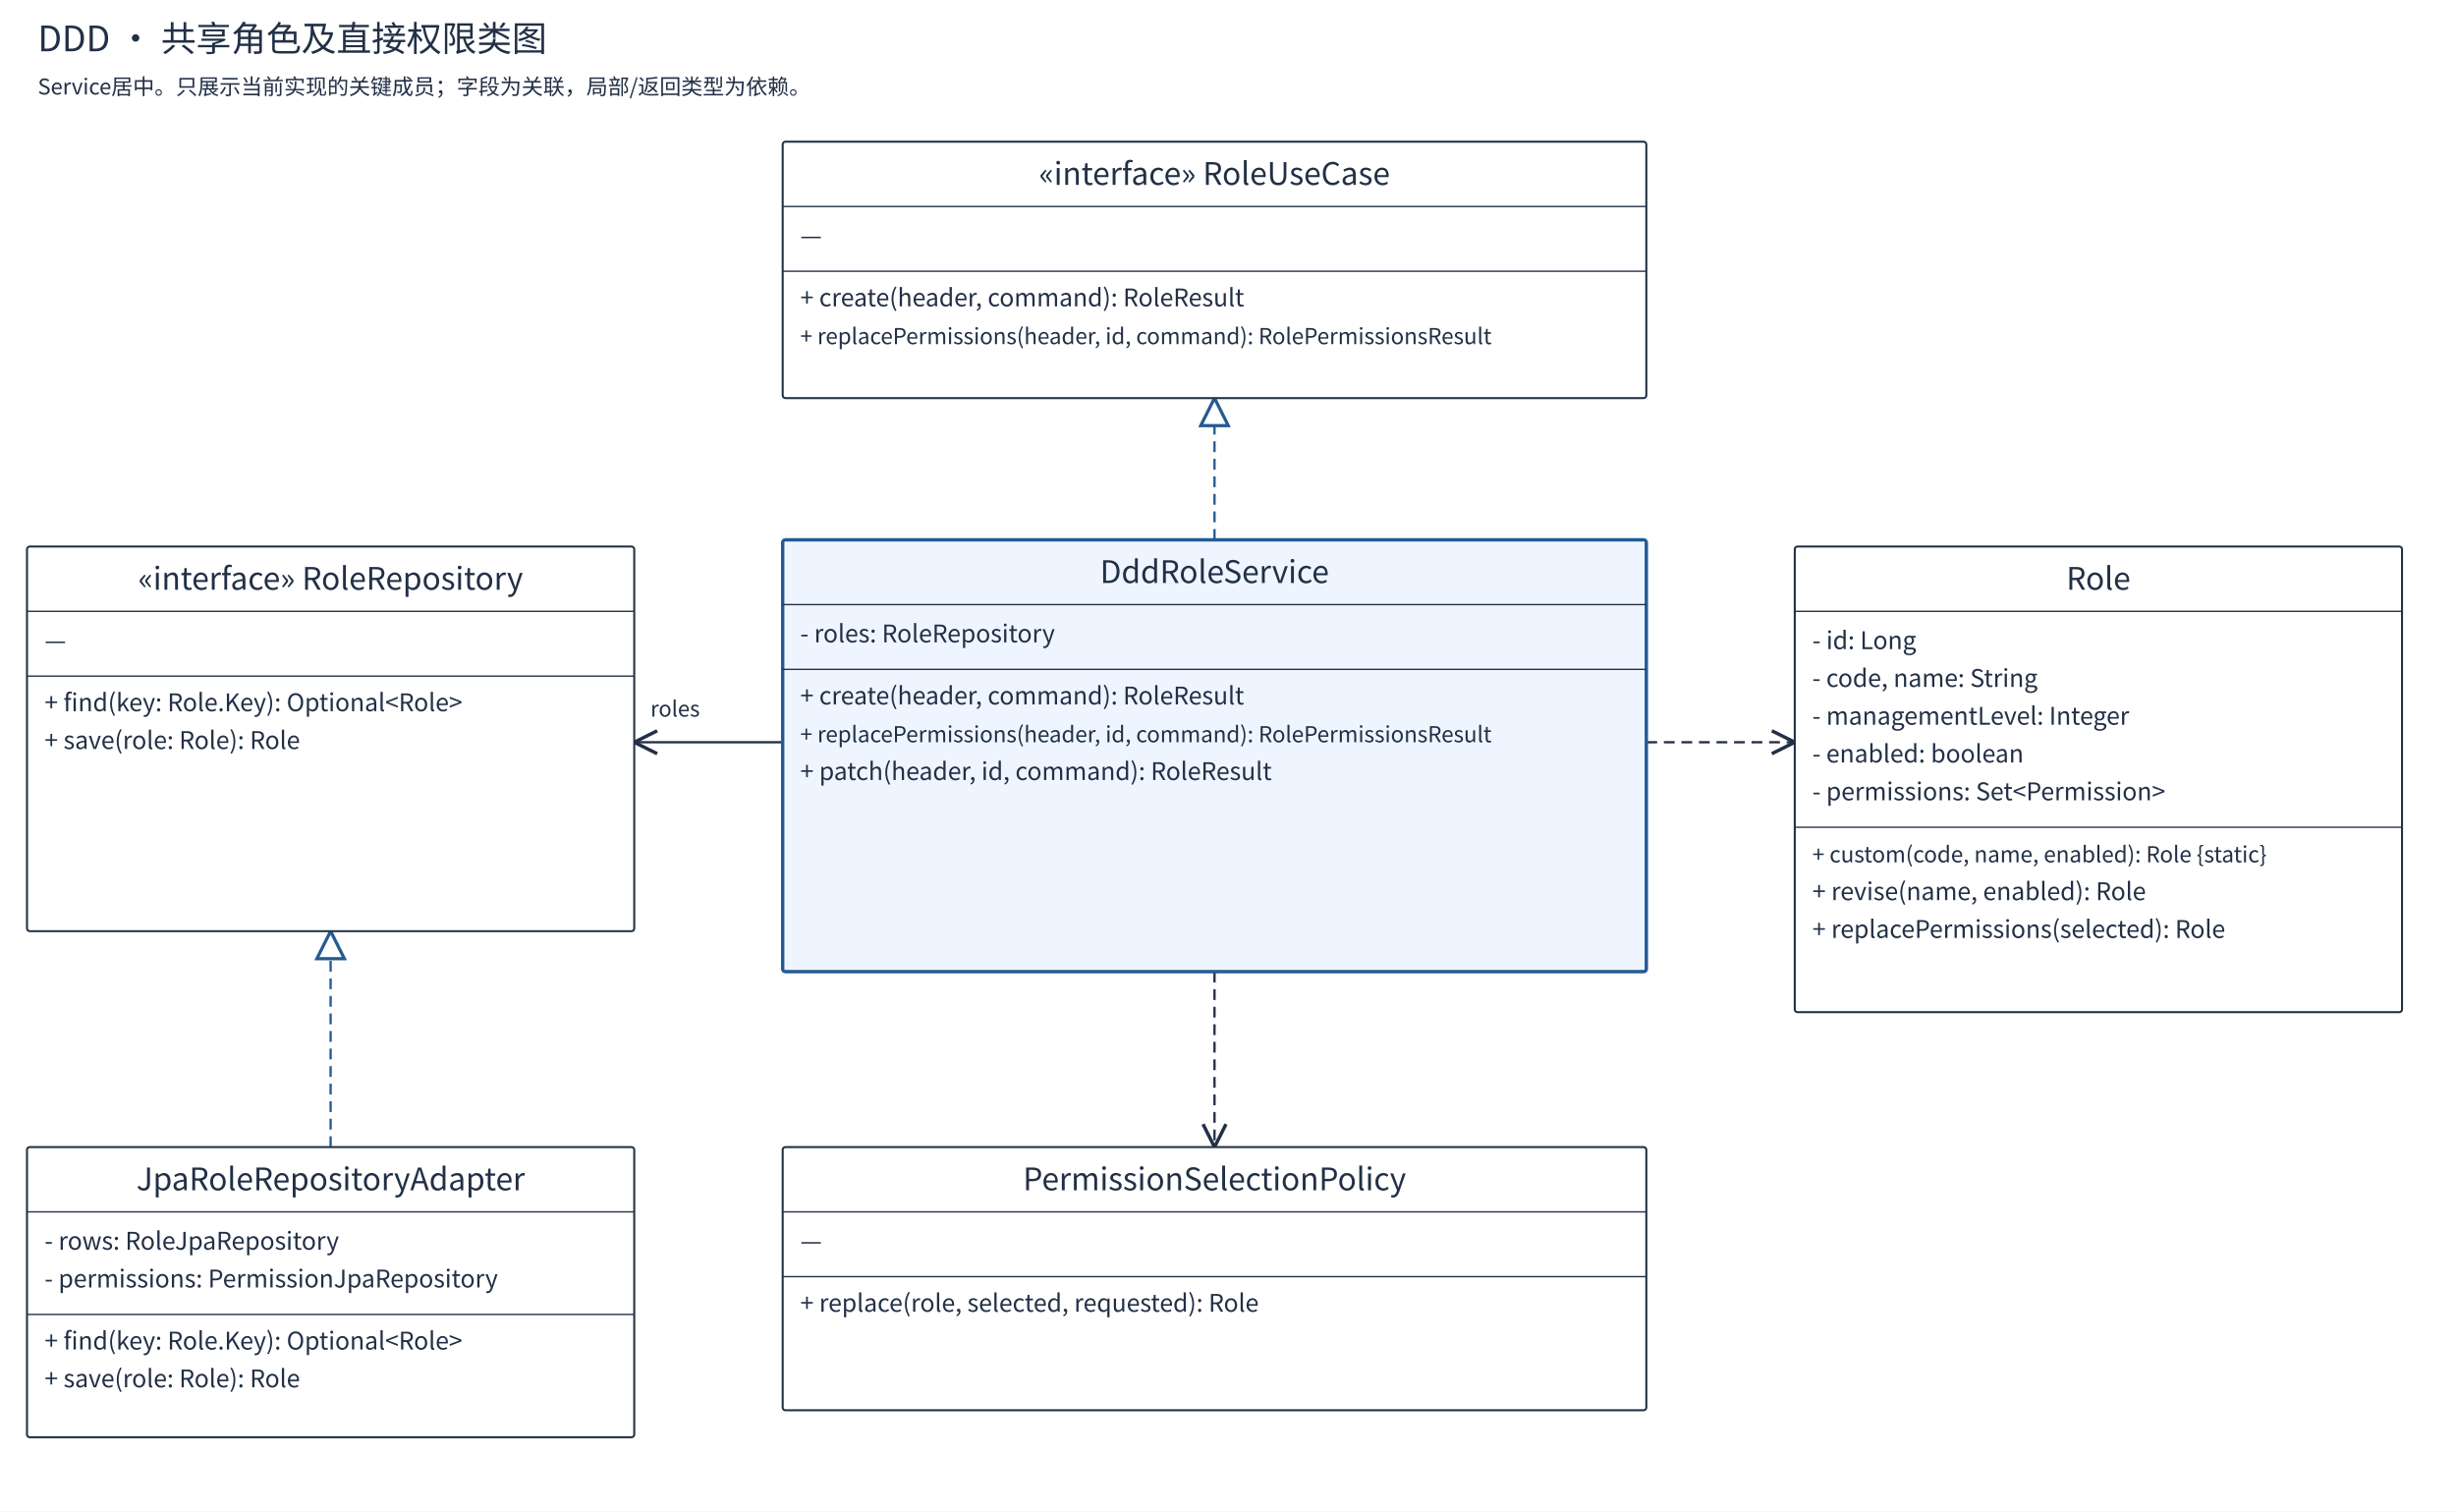
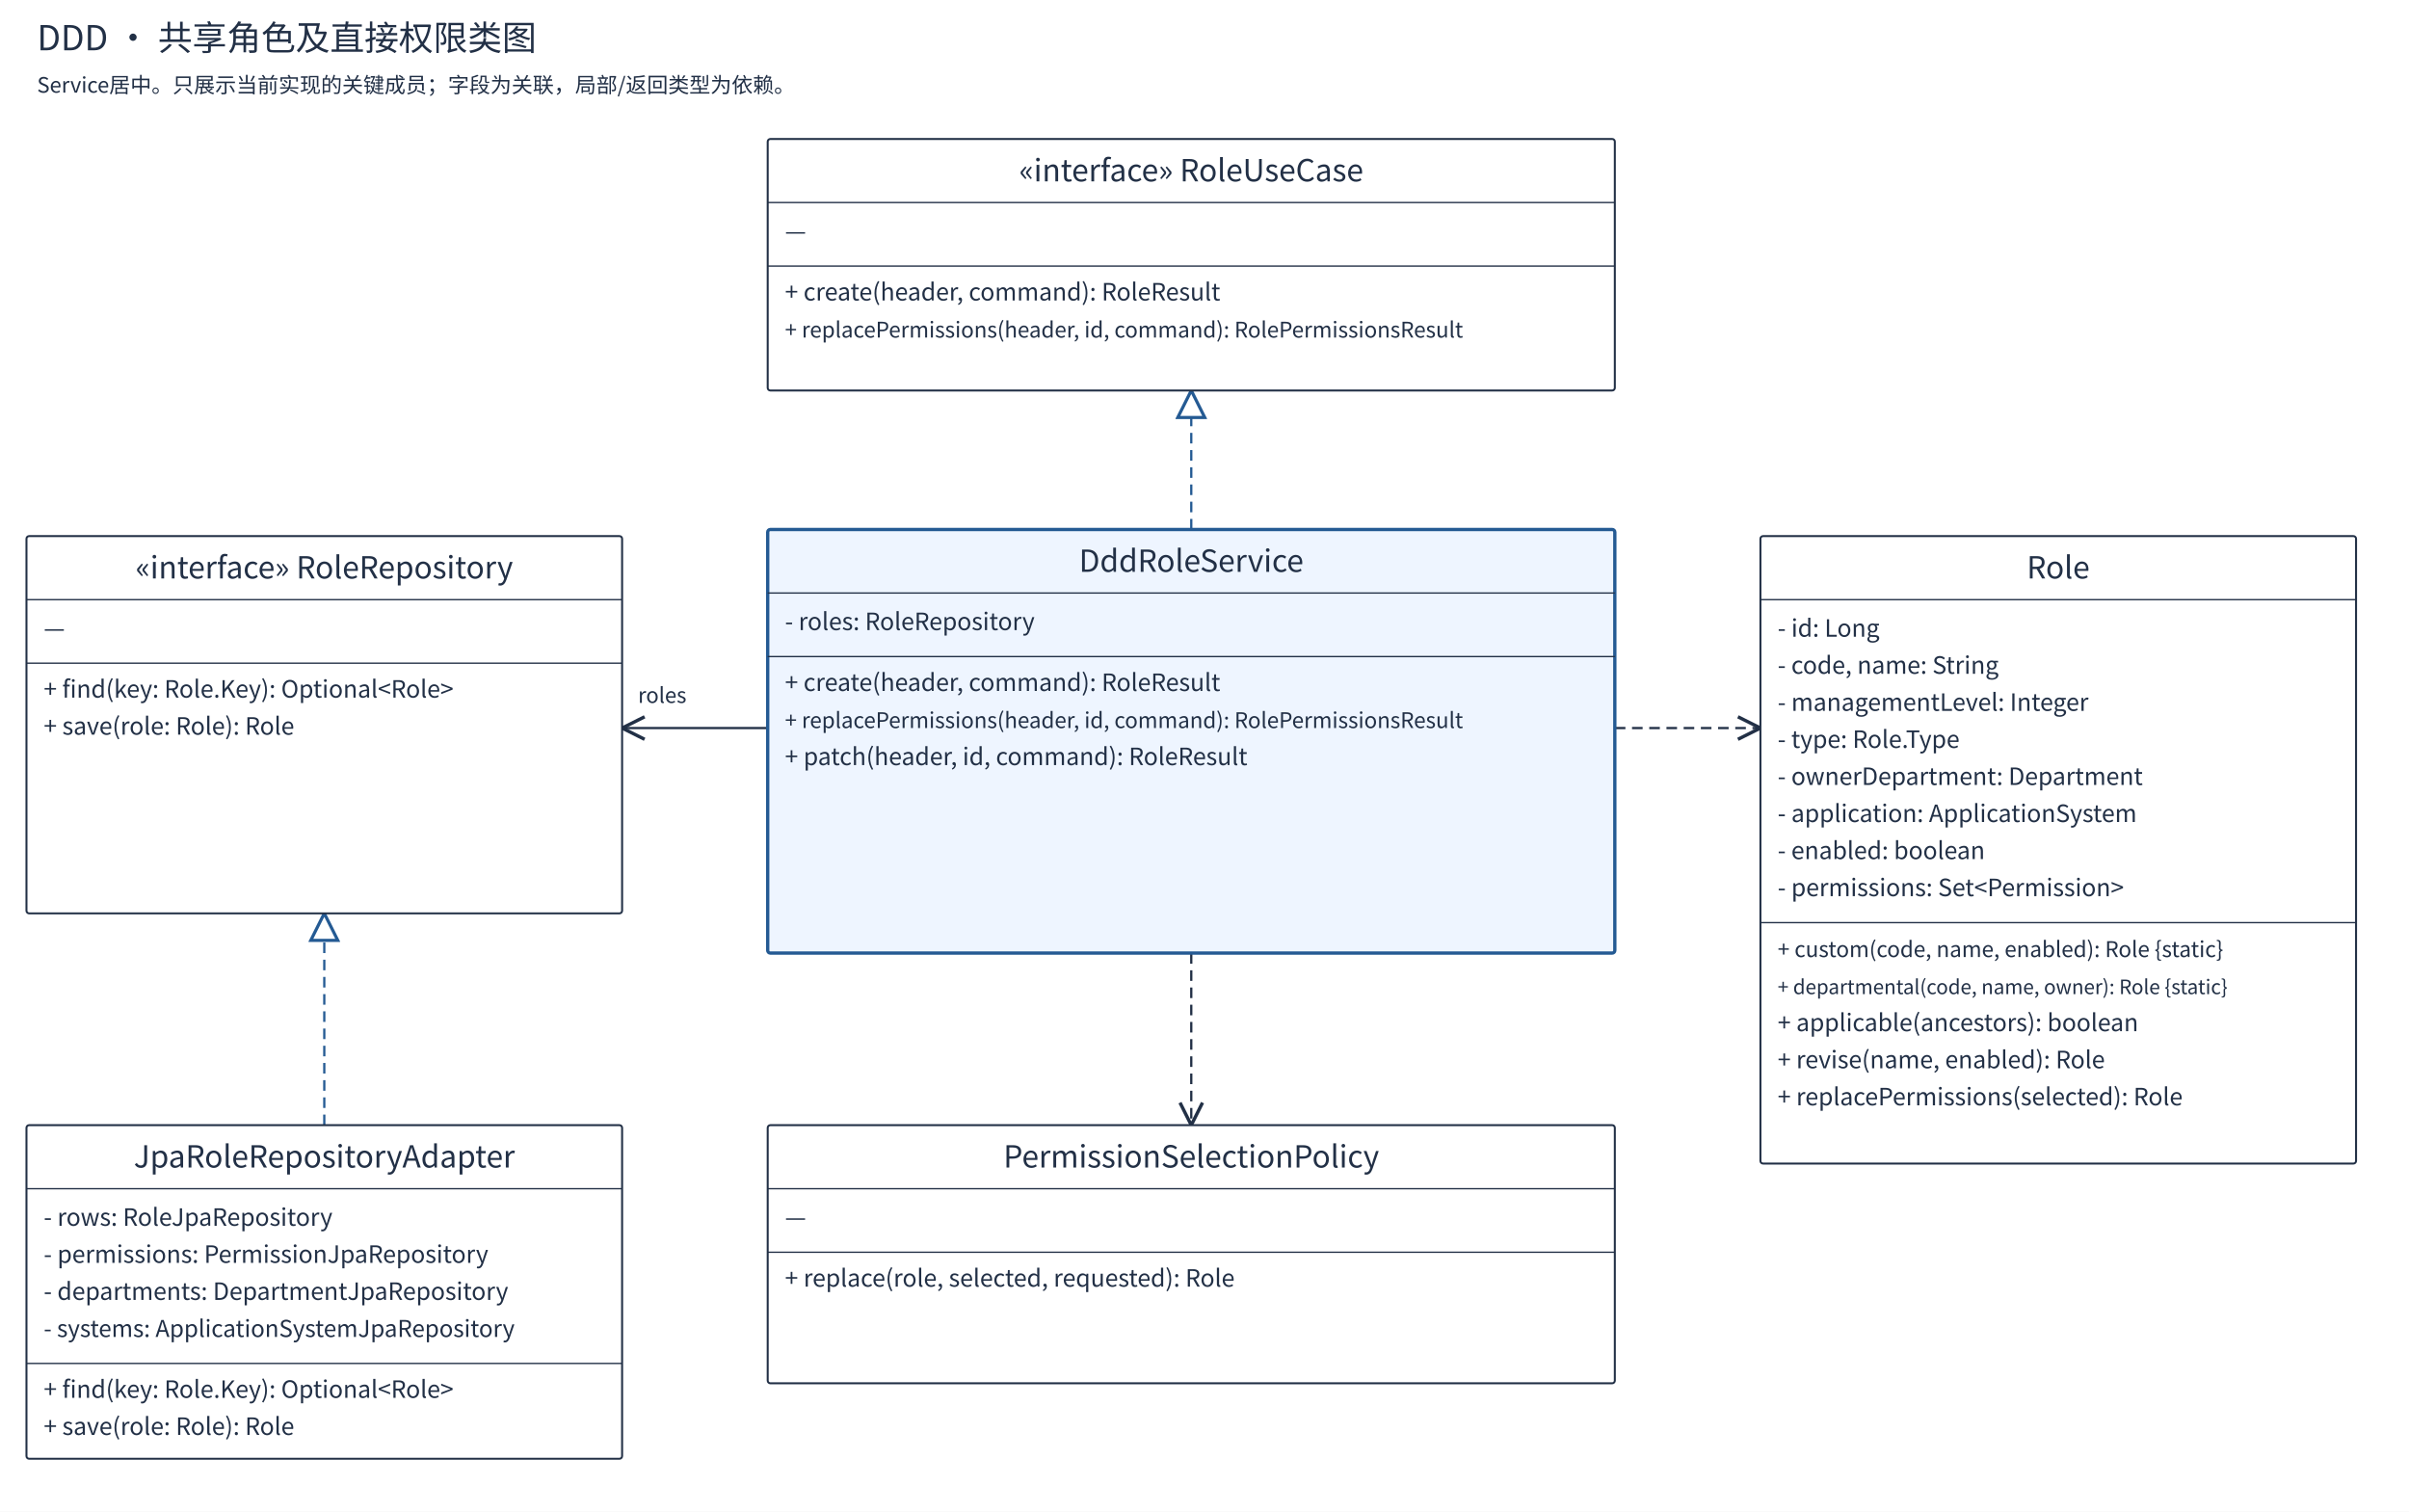
- <svg xmlns="http://www.w3.org/2000/svg" width="1820" height="1120" viewBox="0 0 1820 1120">
+ <svg xmlns="http://www.w3.org/2000/svg" width="1820" height="1142" viewBox="0 0 1820 1142">
  <defs>
    <marker id="open" markerWidth="12" markerHeight="12" refX="11" refY="6" orient="auto">
      <path d="M1,1 L11,6 L1,11" fill="none" stroke="#223046" stroke-width="1.5" />
    </marker>
    <marker id="triangle" markerWidth="14" markerHeight="14" refX="13" refY="7" orient="auto">
      <path d="M1,1 L13,7 L1,13 Z" fill="white" stroke="#245a93" stroke-width="1.4" />
    </marker>
    <marker id="filled" markerWidth="12" markerHeight="12" refX="11" refY="6" orient="auto">
      <path d="M1,1 L11,6 L1,11 Z" fill="#223046" />
    </marker>
  </defs>
  <rect width="100%" height="100%" fill="white" />
  <g font-family="Microsoft YaHei,Noto Sans CJK SC,Arial,sans-serif">
    <text x="28" y="38" font-size="26" text-anchor="start" fill="#223046">DDD · 共享角色及直接权限类图</text>
    <text x="28" y="70" font-size="16" text-anchor="start" fill="#223046">Service居中。只展示当前实现的关键成员；字段为关联，局部/返回类型为依赖。</text>
    <polyline points="900,400 900,295" fill="none" stroke="#245a93" stroke-width="1.7" stroke-dasharray="8 5" marker-end="url(#triangle)" />
    <polyline points="580,550 470,550" fill="none" stroke="#223046" stroke-width="1.7" marker-end="url(#open)" />
    <text x="482" y="531" font-size="16" text-anchor="start" fill="#223046">roles</text>
    <polyline points="1220,550 1330,550" fill="none" stroke="#223046" stroke-width="1.7" stroke-dasharray="8 5" marker-end="url(#open)" />
    <polyline points="900,720 900,850" fill="none" stroke="#223046" stroke-width="1.7" stroke-dasharray="8 5" marker-end="url(#open)" />
    <polyline points="245,850 245,690" fill="none" stroke="#245a93" stroke-width="1.7" stroke-dasharray="8 5" marker-end="url(#triangle)" />
    <rect x="580" y="400" width="640" height="320" rx="2" fill="#eef5ff" stroke="#245a93" stroke-width="2.5" />
    <path d="M580,448H1220 M580,496H1220" stroke="#223046" />
    <text x="900" y="432" font-size="23" text-anchor="middle" fill="#223046">DddRoleService</text>
    <text x="593" y="476" font-size="18" text-anchor="start" fill="#223046">- roles: RoleRepository</text>
    <text x="593" y="522" font-size="18" text-anchor="start" fill="#223046">+ create(header, command): RoleResult</text>
    <text x="593" y="550" font-size="16.261" text-anchor="start" fill="#223046">+ replacePermissions(header, id, command): RolePermissionsResult</text>
    <text x="593" y="578" font-size="18" text-anchor="start" fill="#223046">+ patch(header, id, command): RoleResult</text>
    <rect x="580" y="105" width="640" height="190" rx="2" fill="white" stroke="#223046" stroke-width="1.5" />
    <path d="M580,153H1220 M580,201H1220" stroke="#223046" />
    <text x="900" y="137" font-size="23" text-anchor="middle" fill="#223046">«interface» RoleUseCase</text>
    <text x="593" y="181" font-size="18" text-anchor="start" fill="#223046">—</text>
    <text x="593" y="227" font-size="18" text-anchor="start" fill="#223046">+ create(header, command): RoleResult</text>
    <text x="593" y="255" font-size="16.261" text-anchor="start" fill="#223046">+ replacePermissions(header, id, command): RolePermissionsResult</text>
    <rect x="20" y="405" width="450" height="285" rx="2" fill="white" stroke="#223046" stroke-width="1.5" />
    <path d="M20,453H470 M20,501H470" stroke="#223046" />
    <text x="245" y="437" font-size="23" text-anchor="middle" fill="#223046">«interface» RoleRepository</text>
    <text x="33" y="481" font-size="18" text-anchor="start" fill="#223046">—</text>
    <text x="33" y="527" font-size="18" text-anchor="start" fill="#223046">+ find(key: Role.Key): Optional&lt;Role&gt;</text>
    <text x="33" y="555" font-size="18" text-anchor="start" fill="#223046">+ save(role: Role): Role</text>
-     <rect x="1330" y="405" width="450" height="345" rx="2" fill="white" stroke="#223046" stroke-width="1.5" />
-     <path d="M1330,453H1780 M1330,613H1780" stroke="#223046" />
+     <rect x="1330" y="405" width="450" height="474" rx="2" fill="white" stroke="#223046" stroke-width="1.5" />
+     <path d="M1330,453H1780 M1330,697H1780" stroke="#223046" />
    <text x="1555" y="437" font-size="23" text-anchor="middle" fill="#223046">Role</text>
    <text x="1343" y="481" font-size="18" text-anchor="start" fill="#223046">- id: Long</text>
    <text x="1343" y="509" font-size="18" text-anchor="start" fill="#223046">- code, name: String</text>
    <text x="1343" y="537" font-size="18" text-anchor="start" fill="#223046">- managementLevel: Integer</text>
-     <text x="1343" y="565" font-size="18" text-anchor="start" fill="#223046">- enabled: boolean</text>
-     <text x="1343" y="593" font-size="18" text-anchor="start" fill="#223046">- permissions: Set&lt;Permission&gt;</text>
-     <text x="1343" y="639" font-size="16.333" text-anchor="start" fill="#223046">+ custom(code, name, enabled): Role {static}</text>
-     <text x="1343" y="667" font-size="18" text-anchor="start" fill="#223046">+ revise(name, enabled): Role</text>
-     <text x="1343" y="695" font-size="18" text-anchor="start" fill="#223046">+ replacePermissions(selected): Role</text>
+     <text x="1343" y="565" font-size="18" text-anchor="start" fill="#223046">- type: Role.Type</text>
+     <text x="1343" y="593" font-size="18" text-anchor="start" fill="#223046">- ownerDepartment: Department</text>
+     <text x="1343" y="621" font-size="18" text-anchor="start" fill="#223046">- application: ApplicationSystem</text>
+     <text x="1343" y="649" font-size="18" text-anchor="start" fill="#223046">- enabled: boolean</text>
+     <text x="1343" y="677" font-size="18" text-anchor="start" fill="#223046">- permissions: Set&lt;Permission&gt;</text>
+     <text x="1343" y="723" font-size="16.333" text-anchor="start" fill="#223046">+ custom(code, name, enabled): Role {static}</text>
+     <text x="1343" y="751" font-size="14.972" text-anchor="start" fill="#223046">+ departmental(code, name, owner): Role {static}</text>
+     <text x="1343" y="779" font-size="18" text-anchor="start" fill="#223046">+ applicable(ancestors): boolean</text>
+     <text x="1343" y="807" font-size="18" text-anchor="start" fill="#223046">+ revise(name, enabled): Role</text>
+     <text x="1343" y="835" font-size="18" text-anchor="start" fill="#223046">+ replacePermissions(selected): Role</text>
    <rect x="580" y="850" width="640" height="195" rx="2" fill="white" stroke="#223046" stroke-width="1.5" />
    <path d="M580,898H1220 M580,946H1220" stroke="#223046" />
    <text x="900" y="882" font-size="23" text-anchor="middle" fill="#223046">PermissionSelectionPolicy</text>
    <text x="593" y="926" font-size="18" text-anchor="start" fill="#223046">—</text>
    <text x="593" y="972" font-size="18" text-anchor="start" fill="#223046">+ replace(role, selected, requested): Role</text>
-     <rect x="20" y="850" width="450" height="215" rx="2" fill="white" stroke="#223046" stroke-width="1.5" />
-     <path d="M20,898H470 M20,974H470" stroke="#223046" />
+     <rect x="20" y="850" width="450" height="252" rx="2" fill="white" stroke="#223046" stroke-width="1.5" />
+     <path d="M20,898H470 M20,1030H470" stroke="#223046" />
    <text x="245" y="882" font-size="23" text-anchor="middle" fill="#223046">JpaRoleRepositoryAdapter</text>
    <text x="33" y="926" font-size="18" text-anchor="start" fill="#223046">- rows: RoleJpaRepository</text>
    <text x="33" y="954" font-size="18" text-anchor="start" fill="#223046">- permissions: PermissionJpaRepository</text>
-     <text x="33" y="1000" font-size="18" text-anchor="start" fill="#223046">+ find(key: Role.Key): Optional&lt;Role&gt;</text>
-     <text x="33" y="1028" font-size="18" text-anchor="start" fill="#223046">+ save(role: Role): Role</text>
+     <text x="33" y="982" font-size="18" text-anchor="start" fill="#223046">- departments: DepartmentJpaRepository</text>
+     <text x="33" y="1010" font-size="17.528" text-anchor="start" fill="#223046">- systems: ApplicationSystemJpaRepository</text>
+     <text x="33" y="1056" font-size="18" text-anchor="start" fill="#223046">+ find(key: Role.Key): Optional&lt;Role&gt;</text>
+     <text x="33" y="1084" font-size="18" text-anchor="start" fill="#223046">+ save(role: Role): Role</text>
  </g>
</svg>
